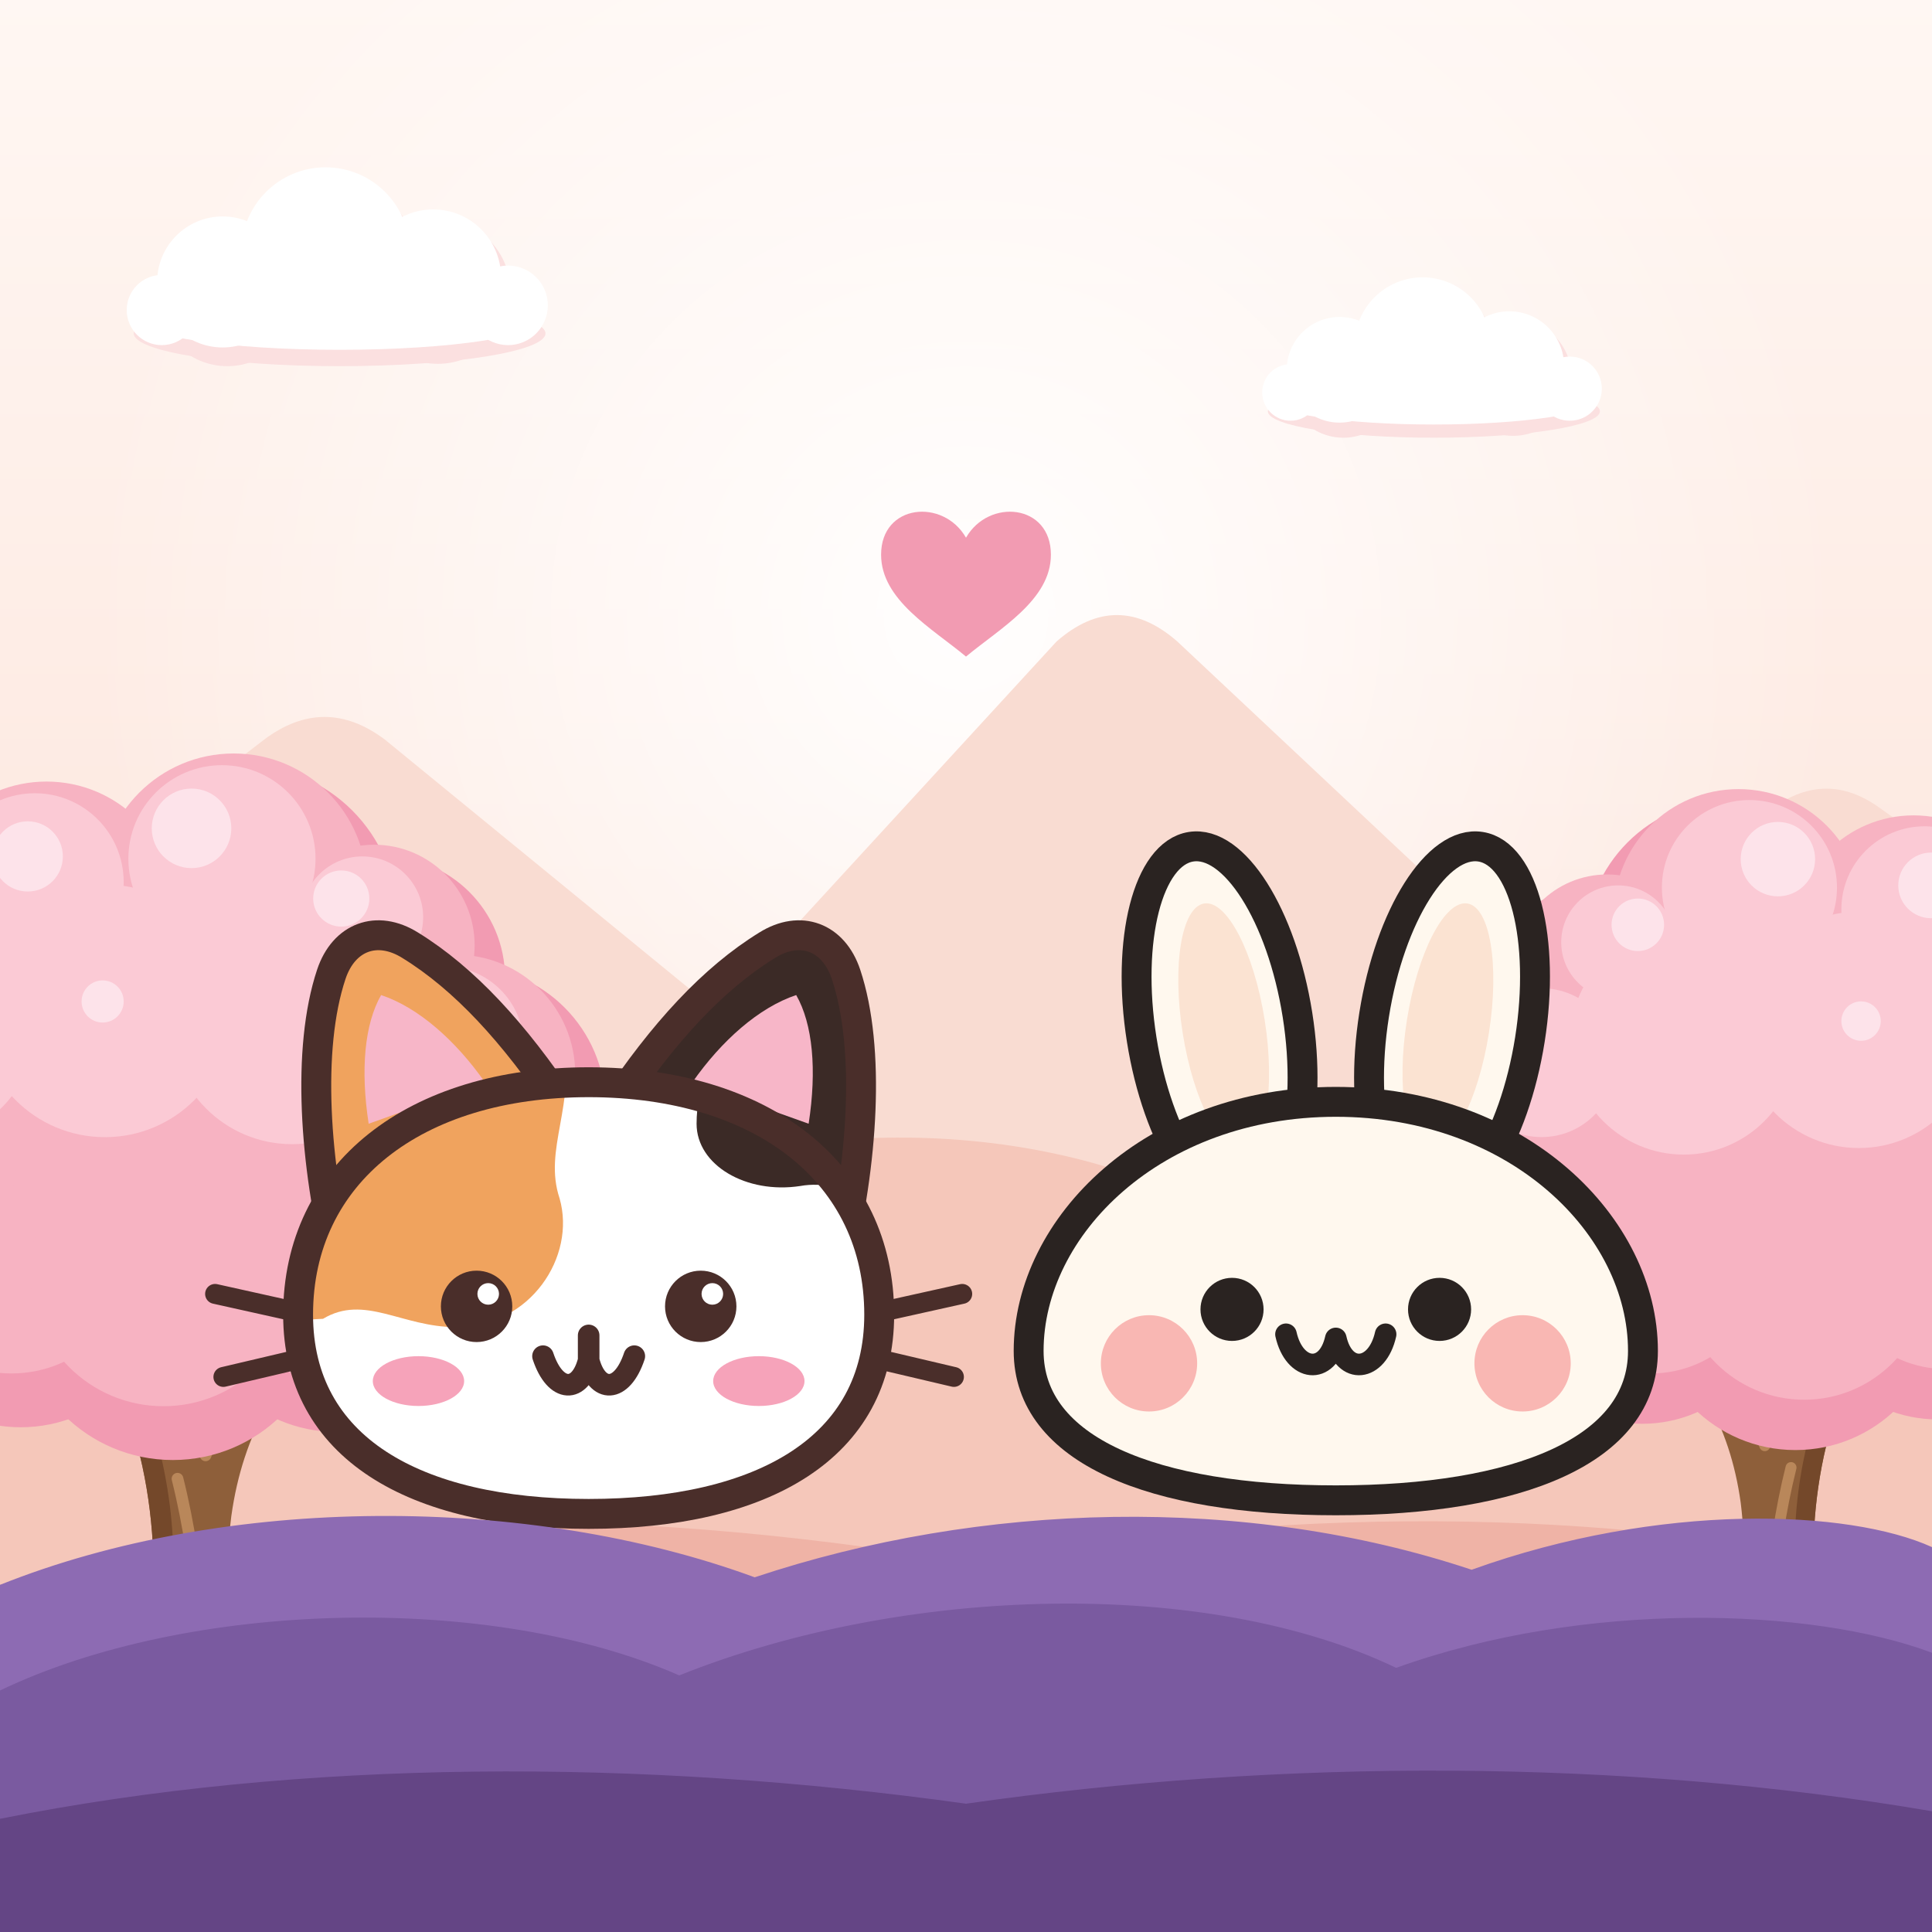
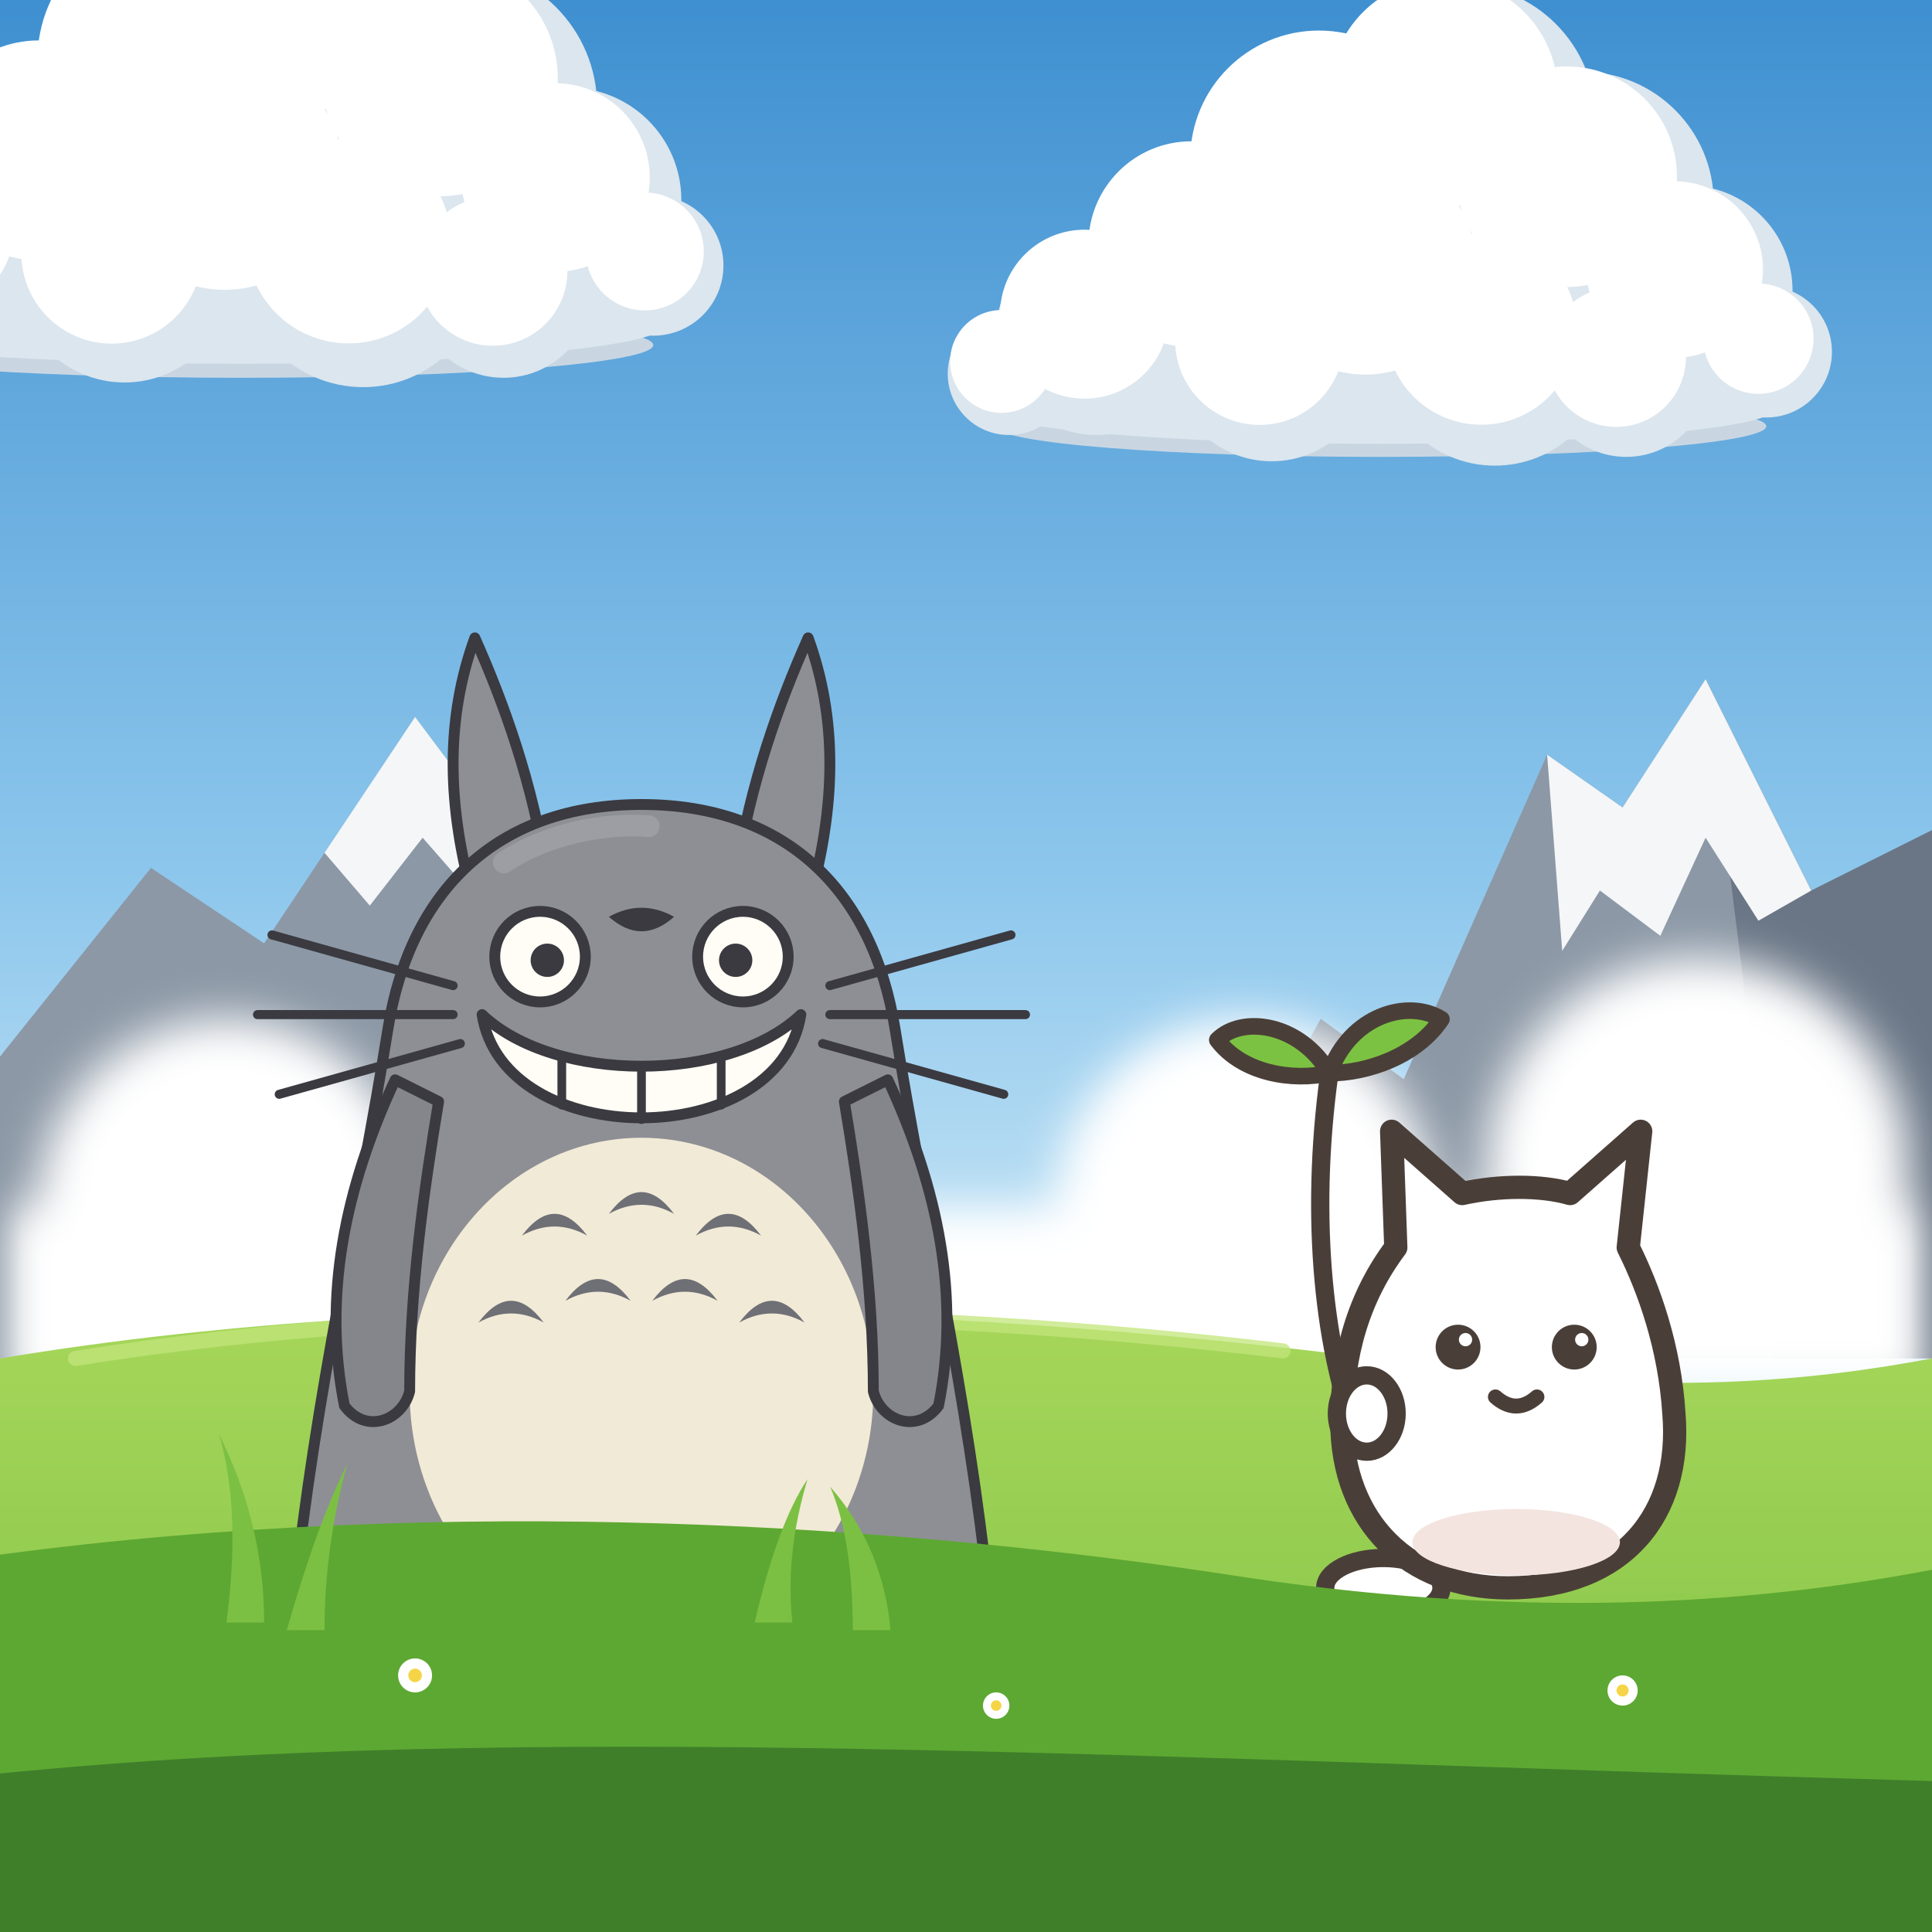
<svg xmlns="http://www.w3.org/2000/svg" width="512" height="512" viewBox="0 0 512 512">
  <defs>
    <linearGradient id="sky" x1="0" y1="0" x2="0" y2="1">
-       <stop offset="0" stop-color="#FFF7F3" />
-       <stop offset="1" stop-color="#FBD9CC" />
+       <stop offset="0" stop-color="#3E8FD0" />
+       <stop offset="0.45" stop-color="#8CC6EC" />
+       <stop offset="0.75" stop-color="#D8EEF8" />
    </linearGradient>
-     <radialGradient id="sun" cx="0.5" cy="0.32" r="0.45">
-       <stop offset="0" stop-color="#FFFFFF" stop-opacity="0.95" />
-       <stop offset="1" stop-color="#FFFFFF" stop-opacity="0" />
-     </radialGradient>
-     <clipPath id="cat-head">
-       <path d="M50 34C71 34 85 45 85 62C85 78 71 86 50 86C29 86 15 78 15 62C15 45 29 34 50 34Z" />
-     </clipPath>
+     <linearGradient id="hill" x1="0" y1="0" x2="0" y2="1">
+       <stop offset="0" stop-color="#A6D65A" />
+       <stop offset="1" stop-color="#7BC043" />
+     </linearGradient>
+     <filter id="haze" x="-10%" y="-40%" width="120%" height="180%">
+       <feGaussianBlur stdDeviation="6" />
+     </filter>
  </defs>
  <rect width="512" height="512" fill="url(#sky)" />
-   <rect width="512" height="512" fill="url(#sun)" />
-   <g transform="translate(28 40) scale(0.62)">
-     <g fill="#FBE0E0">
-       <circle cx="52" cy="62" r="30" />
-       <circle cx="96" cy="50" r="38" />
-       <circle cx="142" cy="60" r="31" />
-       <ellipse cx="100" cy="78" rx="88" ry="14" />
+   <g transform="translate(-60 -40) scale(0.62)">
+     <ellipse cx="200" cy="212" rx="176" ry="14" fill="#C9D6E2" />
+     <g fill="#DCE6EE">
+       <circle cx="70" cy="170" r="46" />
+       <circle cx="120" cy="140" r="56" />
+       <circle cx="180" cy="104" r="70" />
+       <circle cx="236" cy="72" r="62" />
+       <circle cx="292" cy="110" r="60" />
+       <circle cx="340" cy="150" r="48" />
+       <circle cx="376" cy="178" r="30" />
+       <circle cx="30" cy="188" r="28" />
+       <circle cx="150" cy="182" r="46" />
+       <circle cx="200" cy="150" r="60" />
+       <circle cx="252" cy="178" r="52" />
+       <circle cx="312" cy="188" r="38" />
+       <ellipse cx="200" cy="204" rx="180" ry="16" />
    </g>
    <g fill="#FFFFFF">
-       <circle cx="50" cy="56" r="28" />
-       <circle cx="94" cy="43" r="36" />
-       <circle cx="140" cy="54" r="29" />
-       <circle cx="172" cy="66" r="17" />
-       <circle cx="24" cy="68" r="15" />
-       <ellipse cx="100" cy="72" rx="86" ry="13" />
+       <circle cx="64.5" cy="160.8" r="38.6" />
+       <circle cx="113.3" cy="128.8" r="47.0" />
+       <circle cx="171.6" cy="90.0" r="58.8" />
+       <circle cx="228.6" cy="59.6" r="52.1" />
+       <circle cx="284.8" cy="98.0" r="50.4" />
+       <circle cx="334.2" cy="140.4" r="40.3" />
+       <circle cx="372.4" cy="172.0" r="25.2" />
+       <circle cx="26.6" cy="182.4" r="23.5" />
+       <circle cx="144.5" cy="172.8" r="38.6" />
+       <circle cx="192.8" cy="138.0" r="50.4" />
+       <circle cx="245.8" cy="167.6" r="43.7" />
+       <circle cx="307.4" cy="180.4" r="31.9" />
    </g>
  </g>
-   <g transform="translate(330 70) scale(0.5)">
-     <g fill="#FBE0E0">
-       <circle cx="52" cy="62" r="30" />
-       <circle cx="96" cy="50" r="38" />
-       <circle cx="142" cy="60" r="31" />
-       <ellipse cx="100" cy="78" rx="88" ry="14" />
+   <g transform="translate(250 -10) scale(0.58)">
+     <ellipse cx="200" cy="212" rx="176" ry="14" fill="#C9D6E2" />
+     <g fill="#DCE6EE">
+       <circle cx="70" cy="170" r="46" />
+       <circle cx="120" cy="140" r="56" />
+       <circle cx="180" cy="104" r="70" />
+       <circle cx="236" cy="72" r="62" />
+       <circle cx="292" cy="110" r="60" />
+       <circle cx="340" cy="150" r="48" />
+       <circle cx="376" cy="178" r="30" />
+       <circle cx="30" cy="188" r="28" />
+       <circle cx="150" cy="182" r="46" />
+       <circle cx="200" cy="150" r="60" />
+       <circle cx="252" cy="178" r="52" />
+       <circle cx="312" cy="188" r="38" />
+       <ellipse cx="200" cy="204" rx="180" ry="16" />
    </g>
    <g fill="#FFFFFF">
-       <circle cx="50" cy="56" r="28" />
-       <circle cx="94" cy="43" r="36" />
-       <circle cx="140" cy="54" r="29" />
-       <circle cx="172" cy="66" r="17" />
-       <circle cx="24" cy="68" r="15" />
-       <ellipse cx="100" cy="72" rx="86" ry="13" />
+       <circle cx="64.5" cy="160.8" r="38.6" />
+       <circle cx="113.3" cy="128.8" r="47.0" />
+       <circle cx="171.6" cy="90.0" r="58.8" />
+       <circle cx="228.6" cy="59.6" r="52.1" />
+       <circle cx="284.8" cy="98.0" r="50.4" />
+       <circle cx="334.2" cy="140.4" r="40.3" />
+       <circle cx="372.4" cy="172.0" r="25.2" />
+       <circle cx="26.6" cy="182.4" r="23.5" />
+       <circle cx="144.5" cy="172.8" r="38.6" />
+       <circle cx="192.8" cy="138.0" r="50.4" />
+       <circle cx="245.8" cy="167.6" r="43.7" />
+       <circle cx="307.4" cy="180.4" r="31.9" />
    </g>
  </g>
-   <path fill="#F9DCD2" d="M0 512V250L70 196Q86 184 102 196L190 268L280 170Q296 156 312 170L410 262L470 214Q484 204 498 214L512 224V512Z" />
-   <path fill="#F5C7BA" d="M0 512V330C50 306 100 300 150 322C200 296 270 294 320 320C370 296 440 298 512 322V512Z" />
-   <g transform="translate(52 470) scale(0.62 0.62)">
-     <path fill="#8E5F3A" d="M-28 0C-18-50-12-100-28-150C-34-168-40-184-46-202L-20-210C-14-186-6-166 0-146C8-170 22-190 42-206L60-192C36-172 20-146 15-110C10-70 18-30 28 0Z" />
-     <path fill="#74482A" d="M-28 0C-18-50-12-100-28-150C-34-168-40-184-46-202L-36-205C-26-170-12-140-10-100C-8-60-14-30-12 0Z" />
-     <path fill="none" stroke="#B9875A" stroke-width="5" stroke-linecap="round" d="M8-14C2-50 2-86-8-126M4-136C12-158 24-176 40-190" />
-     <g fill="#F29BB2">
-       <circle cx="-130" cy="-235" r="58" />
-       <circle cx="-75" cy="-210" r="62" />
-       <circle cx="-10" cy="-200" r="66" />
-       <circle cx="60" cy="-208" r="62" />
-       <circle cx="120" cy="-232" r="56" />
-       <circle cx="-105" cy="-290" r="70" />
-       <circle cx="-30" cy="-300" r="80" />
-       <circle cx="50" cy="-295" r="78" />
-       <circle cx="115" cy="-285" r="60" />
-       <circle cx="-60" cy="-355" r="64" />
-       <circle cx="20" cy="-365" r="66" />
-       <circle cx="80" cy="-340" r="52" />
+   <path fill="#8C98A6" d="M300 360L350 270L372 286L410 200L430 214L452 180L480 236L512 220V360Z" />
+   <path fill="#6A7686" d="M452 180L480 236L512 220V360L470 360L462 260Z" />
+   <path fill="#F4F6F8" d="M410 200L430 214L452 180L480 236L466 244L452 222L440 248L424 236L414 252Z" />
+   <path fill="#8C98A6" d="M0 360V280L40 230L70 250L110 190L140 230L170 300L200 360Z" />
+   <path fill="#F4F6F8" d="M110 190L140 230L126 238L112 222L98 240L86 226Z" />
+   <g filter="url(#haze)" fill="#FFFFFF">
+     <circle cx="60" cy="320" r="50" />
+     <circle cx="180" cy="330" r="46" />
+     <circle cx="330" cy="320" r="50" />
+     <circle cx="450" cy="310" r="56" />
+     <rect x="-20" y="320" width="552" height="50" />
+   </g>
+   <path fill="url(#hill)" d="M0 512V360C120 340 260 346 380 362C440 370 480 366 512 360V512Z" />
+   <path fill="none" stroke="#C2E57A" stroke-width="4" stroke-linecap="round" opacity="0.75" d="M20 360C120 344 240 346 340 358" />
+   <g transform="translate(26 146) scale(0.96)">
+     <g fill="#8E8F94" stroke="#3A3A40" stroke-width="3" stroke-linejoin="round">
+       <path d="M104 98C96 70 96 46 104 24C112 42 120 64 124 90Z" />
+       <path d="M196 98C204 70 204 46 196 24C188 42 180 64 176 90Z" />
+       <path d="M150 70C190 70 214 94 220 132C228 182 240 232 246 290H54C60 232 72 182 80 132C86 94 110 70 150 70Z" />
    </g>
-     <g fill="#F7B3C2">
-       <circle cx="-134" cy="-249" r="49" />
-       <circle cx="-79" cy="-224" r="53" />
-       <circle cx="-14" cy="-214" r="57" />
-       <circle cx="56" cy="-222" r="53" />
-       <circle cx="116" cy="-246" r="47" />
-       <circle cx="-109" cy="-304" r="61" />
-       <circle cx="-34" cy="-314" r="71" />
-       <circle cx="46" cy="-309" r="69" />
-       <circle cx="111" cy="-299" r="51" />
-       <circle cx="-64" cy="-369" r="55" />
-       <circle cx="16" cy="-379" r="57" />
-       <circle cx="76" cy="-354" r="43" />
+     <path d="M112 86C124 78 140 75 152 76" fill="none" stroke="#A3A4A9" stroke-width="6" stroke-linecap="round" opacity="0.7" />
+     <ellipse cx="150" cy="232" rx="64" ry="70" fill="#F1EAD6" />
+     <g fill="#6F7076">
+       <path d="M-9 5Q0-7 9 5Q0 0-9 5Z" transform="translate(126 184)" />
+       <path d="M-9 5Q0-7 9 5Q0 0-9 5Z" transform="translate(150 178)" />
+       <path d="M-9 5Q0-7 9 5Q0 0-9 5Z" transform="translate(174 184)" />
+       <path d="M-9 5Q0-7 9 5Q0 0-9 5Z" transform="translate(114 208)" />
+       <path d="M-9 5Q0-7 9 5Q0 0-9 5Z" transform="translate(138 202)" />
+       <path d="M-9 5Q0-7 9 5Q0 0-9 5Z" transform="translate(162 202)" />
+       <path d="M-9 5Q0-7 9 5Q0 0-9 5Z" transform="translate(186 208)" />
    </g>
-     <g fill="#FBCAD5">
-       <circle cx="-114" cy="-316" r="44" />
-       <circle cx="-39" cy="-326" r="54" />
-       <circle cx="41" cy="-321" r="52" />
-       <circle cx="106" cy="-311" r="34" />
-       <circle cx="-69" cy="-381" r="38" />
-       <circle cx="11" cy="-391" r="40" />
-       <circle cx="71" cy="-366" r="26" />
+     <g fill="#85868B" stroke="#3A3A40" stroke-width="3" stroke-linejoin="round">
+       <path d="M82 146C68 176 62 206 68 236C74 244 84 240 86 232C86 204 90 176 94 152Z" />
+       <path d="M218 146C232 176 238 206 232 236C226 244 216 240 214 232C214 204 210 176 206 152Z" />
    </g>
-     <g fill="#FDE3EA">
-       <circle cx="-72" cy="-392" r="15" />
-       <circle cx="-2" cy="-404" r="17" />
-       <circle cx="-124" cy="-322" r="12" />
-       <circle cx="62" cy="-374" r="12" />
-       <circle cx="-40" cy="-330" r="9" />
+     <path d="M98 120L48 106M98 128L44 128M100 136L50 150M202 120L252 106M202 128L256 128M200 136L250 150" fill="none" stroke="#3A3A40" stroke-width="2.5" stroke-linecap="round" />
+     <g fill="#FFFDF5" stroke="#3A3A40" stroke-width="3">
+       <circle cx="122" cy="112" r="12.5" />
+       <circle cx="178" cy="112" r="12.5" />
+     </g>
+     <circle cx="124" cy="113" r="4.6" fill="#3A3A40" />
+     <circle cx="176" cy="113" r="4.6" fill="#3A3A40" />
+     <path d="M141 101Q150 96 159 101Q150 109 141 101Z" fill="#3A3A40" />
+     <path d="M106 128C126 147 174 147 194 128C188 166 112 166 106 128Z" fill="#FFFDF5" stroke="#3A3A40" stroke-width="3" stroke-linejoin="round" />
+     <path d="M128 140V153M150 142V157M172 140V153" stroke="#3A3A40" stroke-width="2.4" stroke-linecap="round" />
+   </g>
+   <g transform="translate(272 236) scale(2.2)">
+     <g transform="translate(3 0)" stroke="#4A3F38" stroke-linejoin="round" stroke-linecap="round">
+       <ellipse cx="40" cy="84" rx="7" ry="3.6" fill="#FFFFFF" stroke-width="2.2" />
+       <path d="M55 84C69 84 76 75 75 63C74.5 55 72 48 69.5 43L71 29L62.5 36.5C59 35.5 54 35.5 49.5 36.5L41 29L41.5 43C37 49 35 56 35 64C35 76 43 84 55 84Z" fill="#FFFFFF" stroke-width="2.8" />
+       <ellipse cx="56" cy="78.5" rx="12.5" ry="4" fill="#F4E4DF" stroke="none" />
+       <path d="M37 66C33 56 31 40 33.5 22" fill="none" stroke-width="2.2" />
+       <g fill="#7CC242" stroke-width="2">
+         <path d="M33.5 22C30 16 23 15 20 18C23 22 29 23 33.5 22Z" />
+         <path d="M33.5 22C36 15 43 13 47 15.5C44 20 38 22 33.5 22Z" />
+       </g>
+       <ellipse cx="38" cy="63" rx="3.6" ry="4.6" fill="#FFFFFF" stroke-width="2.2" />
+       <circle cx="49" cy="55" r="2.7" fill="#4A3F38" stroke="none" />
+       <circle cx="63" cy="55" r="2.7" fill="#4A3F38" stroke="none" />
+       <circle cx="49.9" cy="54.1" r="0.8" fill="#FFFFFF" stroke="none" />
+       <circle cx="63.9" cy="54.1" r="0.8" fill="#FFFFFF" stroke="none" />
+       <path d="M53.5 61Q56 63.2 58.5 61" fill="none" stroke-width="1.8" />
    </g>
  </g>
-   <g transform="translate(470 462) scale(-0.58 0.58)">
-     <path fill="#8E5F3A" d="M-28 0C-18-50-12-100-28-150C-34-168-40-184-46-202L-20-210C-14-186-6-166 0-146C8-170 22-190 42-206L60-192C36-172 20-146 15-110C10-70 18-30 28 0Z" />
-     <path fill="#74482A" d="M-28 0C-18-50-12-100-28-150C-34-168-40-184-46-202L-36-205C-26-170-12-140-10-100C-8-60-14-30-12 0Z" />
-     <path fill="none" stroke="#B9875A" stroke-width="5" stroke-linecap="round" d="M8-14C2-50 2-86-8-126M4-136C12-158 24-176 40-190" />
-     <g fill="#F29BB2">
-       <circle cx="-130" cy="-235" r="58" />
-       <circle cx="-75" cy="-210" r="62" />
-       <circle cx="-10" cy="-200" r="66" />
-       <circle cx="60" cy="-208" r="62" />
-       <circle cx="120" cy="-232" r="56" />
-       <circle cx="-105" cy="-290" r="70" />
-       <circle cx="-30" cy="-300" r="80" />
-       <circle cx="50" cy="-295" r="78" />
-       <circle cx="115" cy="-285" r="60" />
-       <circle cx="-60" cy="-355" r="64" />
-       <circle cx="20" cy="-365" r="66" />
-       <circle cx="80" cy="-340" r="52" />
-     </g>
-     <g fill="#F7B3C2">
-       <circle cx="-134" cy="-249" r="49" />
-       <circle cx="-79" cy="-224" r="53" />
-       <circle cx="-14" cy="-214" r="57" />
-       <circle cx="56" cy="-222" r="53" />
-       <circle cx="116" cy="-246" r="47" />
-       <circle cx="-109" cy="-304" r="61" />
-       <circle cx="-34" cy="-314" r="71" />
-       <circle cx="46" cy="-309" r="69" />
-       <circle cx="111" cy="-299" r="51" />
-       <circle cx="-64" cy="-369" r="55" />
-       <circle cx="16" cy="-379" r="57" />
-       <circle cx="76" cy="-354" r="43" />
-     </g>
-     <g fill="#FBCAD5">
-       <circle cx="-114" cy="-316" r="44" />
-       <circle cx="-39" cy="-326" r="54" />
-       <circle cx="41" cy="-321" r="52" />
-       <circle cx="106" cy="-311" r="34" />
-       <circle cx="-69" cy="-381" r="38" />
-       <circle cx="11" cy="-391" r="40" />
-       <circle cx="71" cy="-366" r="26" />
-     </g>
-     <g fill="#FDE3EA">
-       <circle cx="-72" cy="-392" r="15" />
-       <circle cx="-2" cy="-404" r="17" />
-       <circle cx="-124" cy="-322" r="12" />
-       <circle cx="62" cy="-374" r="12" />
-       <circle cx="-40" cy="-330" r="9" />
-     </g>
+   <path fill="#5DA832" d="M0 512V412C120 396 240 404 330 418C410 430 470 424 512 416V512Z" />
+   <path fill="#3F7F2A" d="M0 512V470C140 456 300 466 512 472V512Z" />
+   <g fill="#7BC043">
+     <path d="M60 430Q64 400 58 380Q70 404 70 430Z" />
+     <path d="M76 432Q84 404 92 388Q86 410 86 432Z" />
+     <path d="M200 430Q206 404 214 392Q208 412 210 430Z" />
+     <path d="M226 432Q226 408 220 394Q234 410 236 432Z" />
  </g>
-   <path fill="#EFB3A6" d="M0 512V420C80 400 160 398 256 414C350 398 430 400 512 418V512Z" />
-   <path transform="translate(256 150) scale(1.5)" d="M0-5C-4-12-15-11-15-2C-15 6-6 11 0 16C6 11 15 6 15-2C15-11 4-12 0-5Z" fill="#F29BB2" />
-   <g transform="translate(46 212) scale(2.2)">
-     <g stroke="#4A2E2A" stroke-width="3.6" stroke-linejoin="round">
-       <path d="M20 56C17 44 16 30 19 21C20.5 16.5 24.5 15 28.5 17.5C35 21.5 41 28 47 37Z" fill="#F0A35E" />
-       <path d="M80 56C83 44 84 30 81 21C79.5 16.5 75.5 15 71.5 17.5C65 21.5 59 28 53 37Z" fill="#3B2A26" />
-     </g>
-     <path d="M23.5 39C22.5 32.5 23 27 25 23.5C29.5 25 34 29 37.5 34Z" fill="#F7B6C8" />
-     <path d="M76.5 39C77.5 32.5 77 27 75 23.5C70.5 25 66 29 62.5 34Z" fill="#F7B6C8" />
-     <path d="M50 34C71 34 85 45 85 62C85 78 71 86 50 86C29 86 15 78 15 62C15 45 29 34 50 34Z" fill="#FFFFFF" />
-     <g clip-path="url(#cat-head)">
-       <path d="M8 28H47C48.5 37 44.5 42 46.5 48C48.5 55 43 63.5 34 63.5C27.5 63.5 23 59.5 18 62.5L8 63Z" fill="#F0A35E" />
-       <path d="M62 28H92V47C86 50 81 45.5 75.5 46.5C69 47.5 63 44 63 39C63 34.5 65 31.5 62 28Z" fill="#3B2A26" />
-     </g>
-     <path d="M50 34C71 34 85 45 85 62C85 78 71 86 50 86C29 86 15 78 15 62C15 45 29 34 50 34Z" fill="none" stroke="#4A2E2A" stroke-width="3.6" />
-     <g stroke="#4A2E2A" stroke-width="2.4" stroke-linecap="round" fill="none">
-       <path d="M14 61.5L5 59.5M14.5 67.5L6 69.5M86 61.5L95 59.5M85.5 67.5L94 69.5" />
-       <path d="M50 64.5V67.5M44.5 67C46 71.5 49 71.5 50 67.5C51 71.5 54 71.5 55.5 67" stroke-width="2.6" />
-     </g>
-     <ellipse cx="29.5" cy="70" rx="5.5" ry="3" fill="#F6A3BA" />
-     <ellipse cx="70.5" cy="70" rx="5.5" ry="3" fill="#F6A3BA" />
-     <circle cx="36.5" cy="61" r="4.3" fill="#4A2E2A" />
-     <circle cx="63.5" cy="61" r="4.3" fill="#4A2E2A" />
-     <circle cx="37.9" cy="59.5" r="1.3" fill="#FFFFFF" />
-     <circle cx="64.9" cy="59.5" r="1.3" fill="#FFFFFF" />
+   <g fill="#FFFFFF">
+     <circle cx="110" cy="444" r="4.5" />
+     <circle cx="430" cy="448" r="4" />
+     <circle cx="264" cy="452" r="3.5" />
  </g>
-   <g transform="translate(244 204) scale(2.2)">
-     <g stroke="#2A2321" stroke-width="3.6" fill="#FFF8EE">
-       <ellipse cx="36" cy="31" rx="9.5" ry="22" transform="rotate(-9 36 31)" />
-       <ellipse cx="64" cy="31" rx="9.5" ry="22" transform="rotate(9 64 31)" />
-     </g>
-     <ellipse cx="36.5" cy="31" rx="5" ry="15" transform="rotate(-9 36 31)" fill="#FBE3D2" />
-     <ellipse cx="63.5" cy="31" rx="5" ry="15" transform="rotate(9 64 31)" fill="#FBE3D2" />
-     <path d="M50 40C72 40 87 55 87 70C87 82 72 88 50 88C28 88 13 82 13 70C13 55 28 40 50 40Z" fill="#FFF8EE" stroke="#2A2321" stroke-width="3.6" />
-     <circle cx="27.5" cy="71.5" r="5.8" fill="#F9B7B3" />
-     <circle cx="72.5" cy="71.5" r="5.8" fill="#F9B7B3" />
-     <circle cx="37.5" cy="65" r="3.8" fill="#2A2321" />
-     <circle cx="62.5" cy="65" r="3.8" fill="#2A2321" />
-     <path d="M44 68C45 72.5 49 73 50 68.5C51 73 55 72.5 56 68" fill="none" stroke="#2A2321" stroke-width="2.6" stroke-linecap="round" stroke-linejoin="round" />
+   <g fill="#F5D547">
+     <circle cx="110" cy="444" r="1.8" />
+     <circle cx="430" cy="448" r="1.6" />
+     <circle cx="264" cy="452" r="1.4" />
  </g>
-   <path fill="#8D6BB3" d="M0 512V420C60 396 140 396 200 418C260 398 330 396 390 416C440 398 490 400 512 410V512Z" />
-   <path fill="#7A5AA0" d="M0 512V448C50 424 130 422 180 444C240 420 320 418 370 442C420 424 480 426 512 438V512Z" />
-   <path fill="#644585" d="M0 512V482C80 466 170 466 256 478C340 466 430 466 512 480V512Z" />
</svg>
